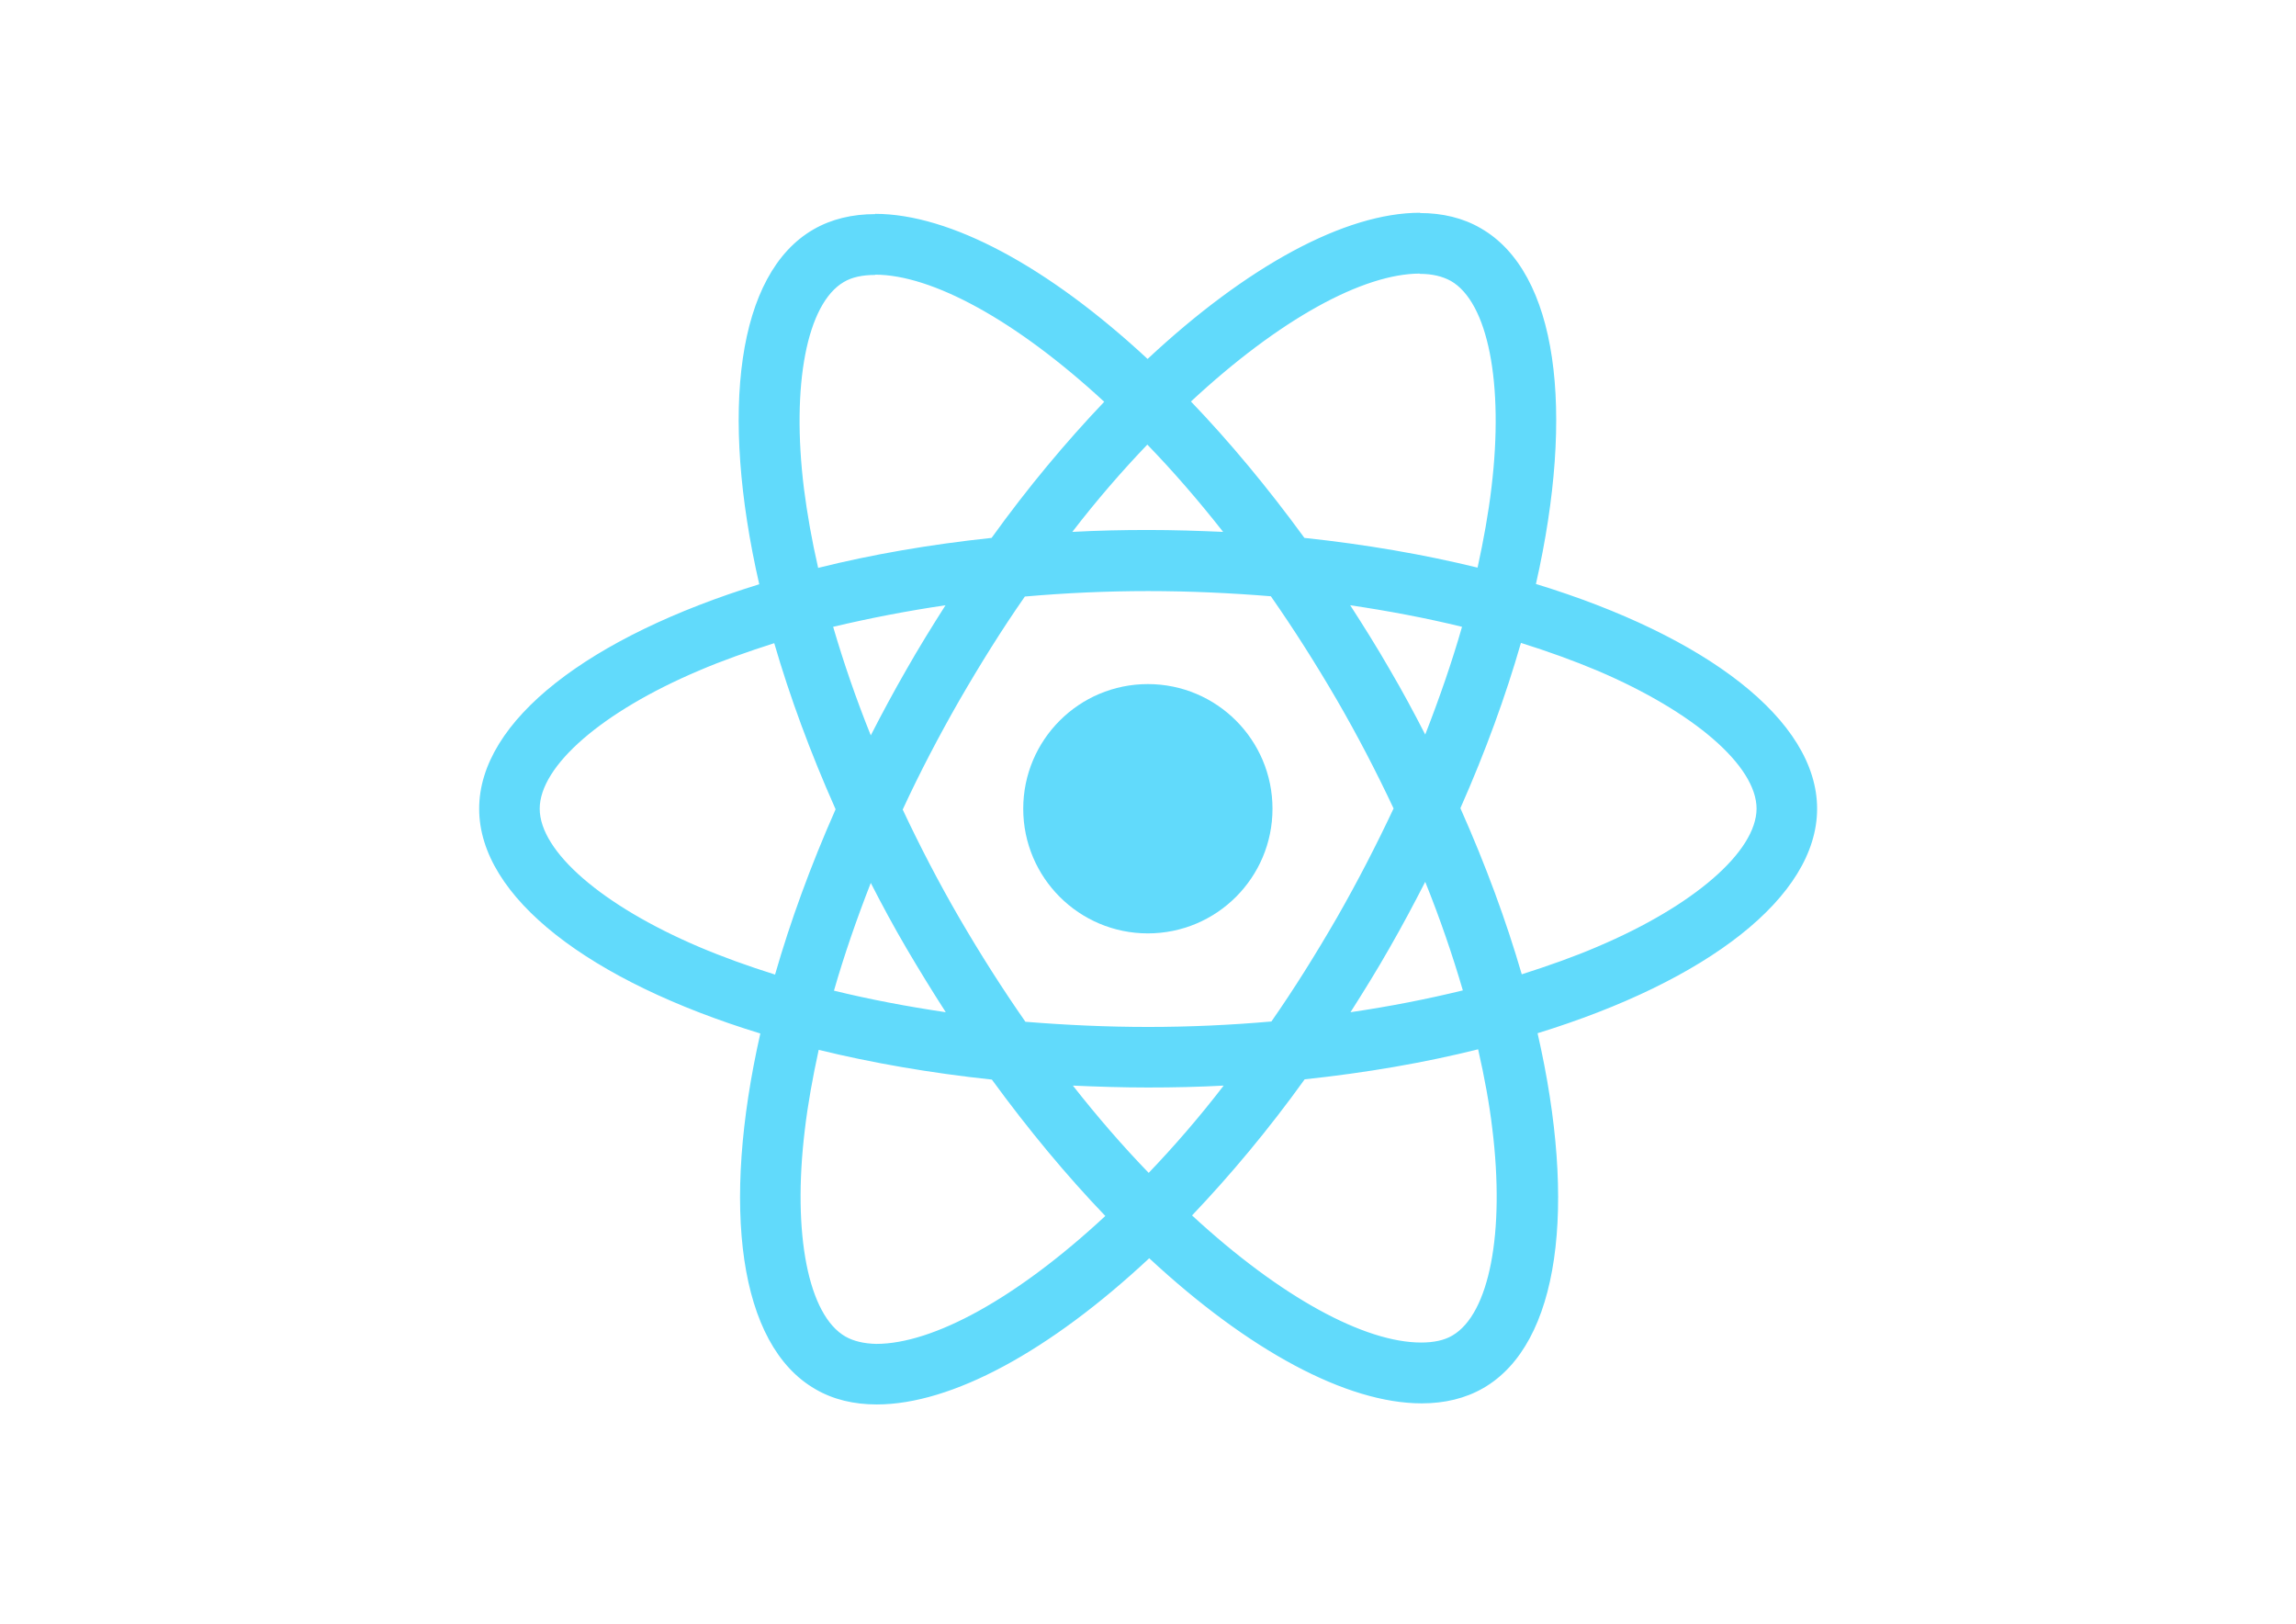
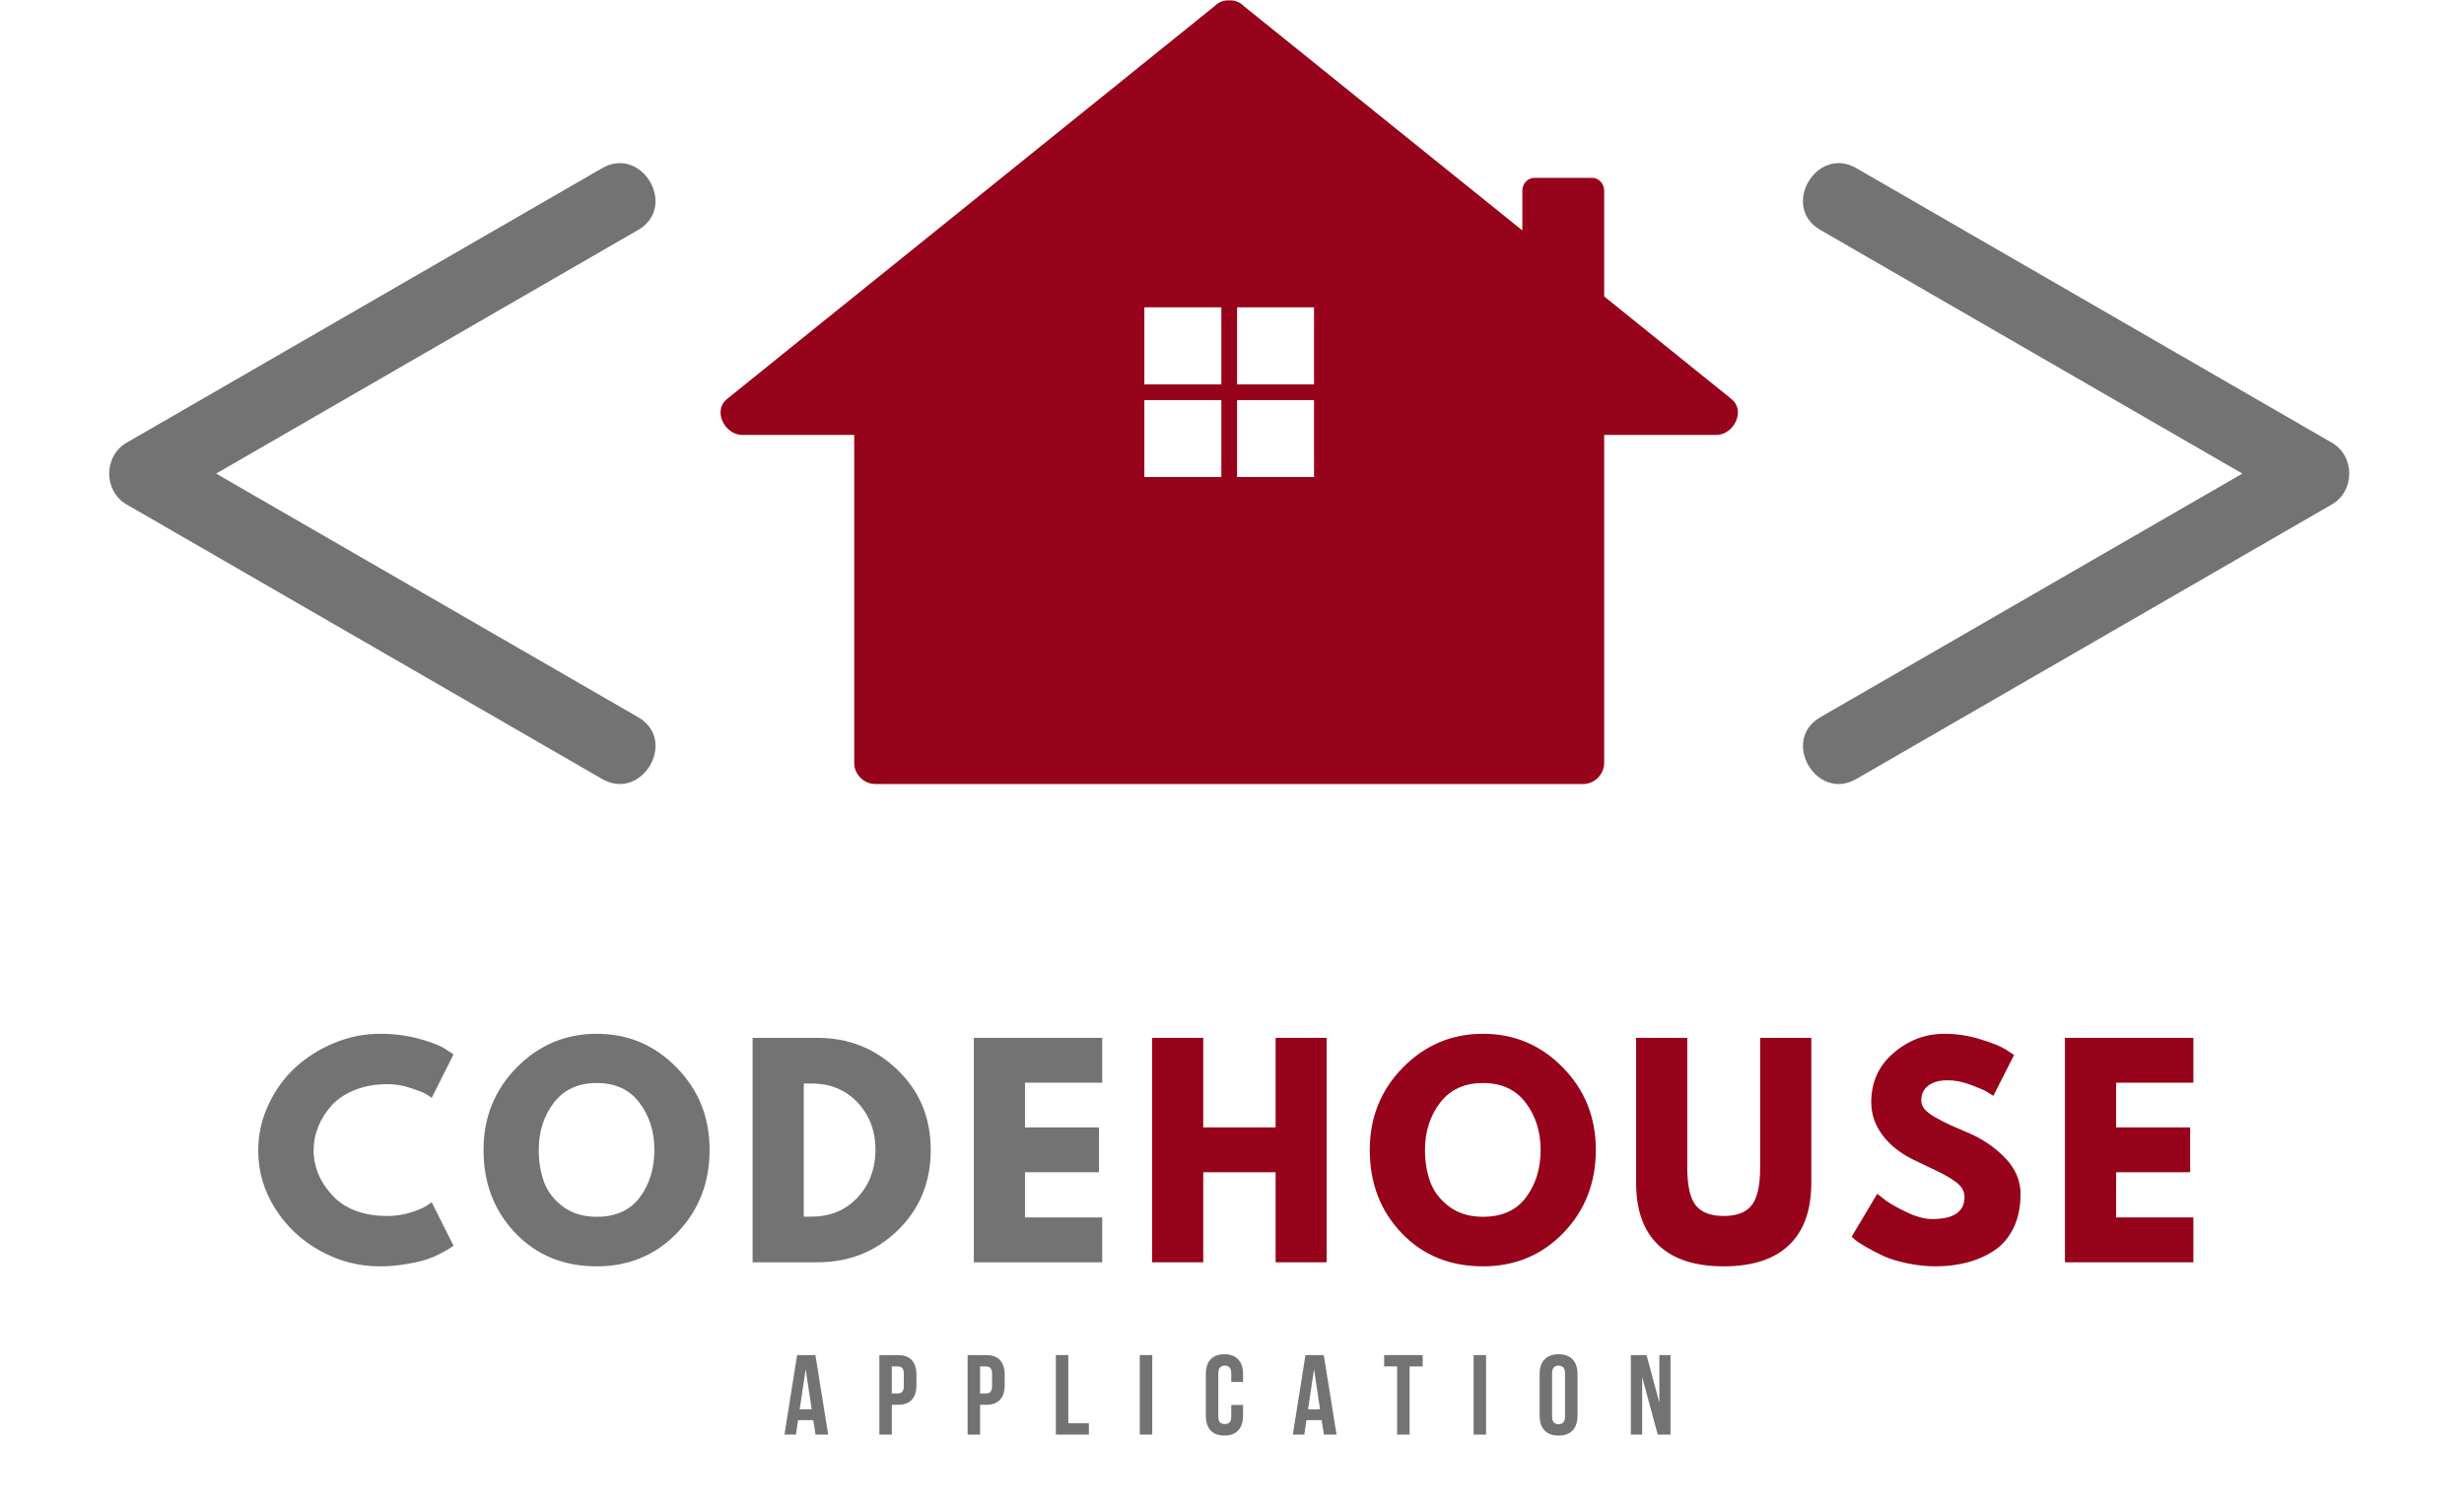
- <svg xmlns="http://www.w3.org/2000/svg" viewBox="0 0 841.9 595.3">
-   <g fill="#61DAFB">
-     <path d="M666.3 296.5c0-32.5-40.7-63.3-103.1-82.4 14.4-63.6 8-114.2-20.2-130.4-6.5-3.8-14.1-5.6-22.4-5.6v22.3c4.6 0 8.3.9 11.4 2.6 13.6 7.8 19.5 37.5 14.9 75.7-1.1 9.4-2.9 19.3-5.1 29.4-19.6-4.8-41-8.5-63.5-10.9-13.5-18.5-27.5-35.3-41.6-50 32.6-30.3 63.2-46.9 84-46.9V78c-27.5 0-63.5 19.6-99.9 53.6-36.4-33.8-72.4-53.2-99.9-53.2v22.3c20.7 0 51.4 16.5 84 46.6-14 14.7-28 31.4-41.3 49.9-22.6 2.4-44 6.1-63.6 11-2.3-10-4-19.7-5.2-29-4.7-38.2 1.1-67.9 14.6-75.8 3-1.8 6.9-2.6 11.5-2.6V78.5c-8.4 0-16 1.8-22.6 5.6-28.1 16.2-34.4 66.7-19.9 130.1-62.2 19.2-102.7 49.9-102.7 82.3 0 32.5 40.7 63.3 103.1 82.4-14.4 63.6-8 114.2 20.2 130.4 6.5 3.8 14.1 5.6 22.5 5.6 27.5 0 63.5-19.6 99.9-53.6 36.4 33.8 72.4 53.2 99.9 53.2 8.4 0 16-1.8 22.6-5.6 28.1-16.2 34.4-66.7 19.9-130.1 62-19.1 102.5-49.9 102.5-82.3zm-130.2-66.7c-3.7 12.9-8.3 26.2-13.5 39.5-4.1-8-8.4-16-13.1-24-4.6-8-9.5-15.8-14.4-23.4 14.2 2.1 27.9 4.7 41 7.9zm-45.8 106.5c-7.8 13.5-15.8 26.3-24.1 38.2-14.9 1.3-30 2-45.2 2-15.1 0-30.2-.7-45-1.9-8.3-11.9-16.4-24.6-24.2-38-7.6-13.1-14.5-26.4-20.8-39.8 6.2-13.4 13.2-26.8 20.7-39.9 7.8-13.5 15.8-26.3 24.1-38.2 14.9-1.3 30-2 45.2-2 15.1 0 30.2.7 45 1.9 8.3 11.9 16.4 24.6 24.2 38 7.6 13.1 14.5 26.4 20.8 39.8-6.3 13.4-13.2 26.8-20.7 39.9zm32.3-13c5.4 13.4 10 26.8 13.8 39.8-13.1 3.2-26.9 5.9-41.2 8 4.9-7.7 9.8-15.6 14.4-23.7 4.6-8 8.9-16.1 13-24.1zM421.2 430c-9.3-9.6-18.6-20.3-27.8-32 9 .4 18.2.7 27.5.7 9.4 0 18.7-.2 27.8-.7-9 11.7-18.3 22.4-27.5 32zm-74.4-58.9c-14.2-2.1-27.9-4.7-41-7.9 3.7-12.9 8.3-26.2 13.5-39.5 4.1 8 8.4 16 13.1 24 4.7 8 9.5 15.8 14.4 23.4zM420.7 163c9.3 9.6 18.6 20.3 27.8 32-9-.4-18.2-.7-27.5-.7-9.4 0-18.7.2-27.8.7 9-11.7 18.3-22.4 27.5-32zm-74 58.9c-4.9 7.7-9.8 15.6-14.4 23.7-4.6 8-8.9 16-13 24-5.4-13.4-10-26.8-13.8-39.8 13.1-3.1 26.9-5.8 41.2-7.9zm-90.5 125.2c-35.4-15.1-58.3-34.9-58.3-50.6 0-15.7 22.9-35.6 58.3-50.6 8.6-3.7 18-7 27.7-10.1 5.7 19.6 13.2 40 22.5 60.9-9.2 20.8-16.6 41.1-22.2 60.6-9.9-3.1-19.3-6.5-28-10.2zM310 490c-13.6-7.8-19.5-37.5-14.9-75.7 1.1-9.4 2.9-19.3 5.1-29.4 19.6 4.8 41 8.5 63.5 10.9 13.5 18.5 27.5 35.3 41.6 50-32.6 30.3-63.2 46.9-84 46.9-4.5-.1-8.3-1-11.3-2.7zm237.2-76.2c4.7 38.2-1.1 67.9-14.6 75.8-3 1.8-6.9 2.6-11.5 2.6-20.7 0-51.4-16.5-84-46.6 14-14.7 28-31.4 41.3-49.9 22.6-2.4 44-6.1 63.6-11 2.3 10.1 4.1 19.8 5.2 29.1zm38.5-66.7c-8.6 3.7-18 7-27.7 10.1-5.7-19.6-13.2-40-22.5-60.9 9.2-20.8 16.6-41.1 22.2-60.6 9.9 3.1 19.3 6.5 28.1 10.2 35.4 15.1 58.3 34.9 58.3 50.6-.1 15.7-23 35.6-58.4 50.6zM320.8 78.4z" />
-     <circle cx="420.9" cy="296.5" r="45.7" />
-     <path d="M520.5 78.1z" />
+ <svg xmlns="http://www.w3.org/2000/svg" width="317" zoomAndPan="magnify" viewBox="0 0 237.75 145.5" height="194" preserveAspectRatio="xMidYMid meet" version="1.0">
+   <defs>
+     <g />
+   </defs>
+   <path fill="#737373" d="M 61.578 69.203 C 48.195 61.48 21.051 45.805 20.855 45.695 C 32.516 38.961 59.664 23.289 61.578 22.184 C 65.418 19.965 61.949 14 58.094 16.227 C 44.715 23.953 31.336 31.676 17.957 39.402 C 16.043 40.504 14.129 41.609 12.215 42.715 C 9.977 44.008 9.977 47.379 12.215 48.672 C 25.594 56.395 56.18 74.055 58.094 75.16 C 61.945 77.383 65.426 71.426 61.578 69.203 " fill-opacity="1" fill-rule="nonzero" />
+   <path fill="#737373" d="M 225 42.715 C 211.621 34.992 181.035 17.332 179.121 16.227 C 175.27 14.004 171.793 19.961 175.641 22.184 C 189.02 29.906 216.168 45.582 216.363 45.695 C 204.703 52.426 177.555 68.102 175.641 69.203 C 171.797 71.422 175.266 77.387 179.121 75.16 C 192.5 67.438 223.086 49.777 225 48.672 C 227.238 47.379 227.238 44.008 225 42.715 " fill-opacity="1" fill-rule="nonzero" />
+   <path fill="#96031a" d="M 126.789 37.086 L 119.367 37.086 L 119.367 29.652 L 126.789 29.652 Z M 126.789 46.031 L 119.367 46.031 L 119.367 38.602 L 126.789 38.602 Z M 110.418 46.031 L 110.418 38.602 L 117.848 38.602 L 117.848 46.031 Z M 110.418 29.652 L 117.848 29.652 L 117.848 37.086 L 110.418 37.086 Z M 167.051 38.488 C 162.961 35.191 158.875 31.898 154.785 28.602 L 154.785 18.395 C 154.785 17.715 154.266 17.16 153.621 17.16 L 148.059 17.16 C 147.41 17.16 146.891 17.715 146.891 18.395 L 146.891 22.234 C 143.449 19.461 140.004 16.684 136.551 13.91 C 131.055 9.48 125.551 5.043 120.047 0.613 C 119.629 0.184 119.117 0.012 118.609 0.035 C 118.102 0.012 117.586 0.184 117.168 0.613 C 106.996 8.801 96.828 16.992 86.668 25.191 C 81.164 29.621 75.656 34.047 70.164 38.488 C 68.715 39.645 69.961 41.965 71.605 41.965 L 82.422 41.965 L 82.422 73.613 C 82.422 74.723 83.359 75.648 84.473 75.648 L 152.746 75.648 C 153.855 75.648 154.785 74.723 154.785 73.613 L 154.785 41.965 L 165.613 41.965 C 167.258 41.965 168.5 39.645 167.051 38.488 " fill-opacity="1" fill-rule="nonzero" />
+   <g fill="#737373" fill-opacity="1">
+     <g transform="translate(24.30741, 121.795)">
+       <g>
+         <path d="M 13.094 -4.469 C 13.852 -4.469 14.586 -4.578 15.297 -4.797 C 16.004 -5.023 16.523 -5.242 16.859 -5.453 L 17.344 -5.797 L 19.453 -1.594 C 19.379 -1.539 19.281 -1.473 19.156 -1.391 C 19.039 -1.305 18.758 -1.145 18.312 -0.906 C 17.863 -0.664 17.383 -0.457 16.875 -0.281 C 16.375 -0.113 15.711 0.035 14.891 0.172 C 14.066 0.316 13.219 0.391 12.344 0.391 C 10.32 0.391 8.41 -0.102 6.609 -1.094 C 4.805 -2.082 3.352 -3.441 2.25 -5.172 C 1.156 -6.898 0.609 -8.77 0.609 -10.781 C 0.609 -12.312 0.93 -13.773 1.578 -15.172 C 2.223 -16.566 3.082 -17.766 4.156 -18.766 C 5.238 -19.766 6.492 -20.562 7.922 -21.156 C 9.359 -21.75 10.832 -22.047 12.344 -22.047 C 13.738 -22.047 15.023 -21.879 16.203 -21.547 C 17.391 -21.211 18.227 -20.879 18.719 -20.547 L 19.453 -20.062 L 17.344 -15.859 C 17.227 -15.961 17.047 -16.086 16.797 -16.234 C 16.555 -16.379 16.066 -16.57 15.328 -16.812 C 14.598 -17.062 13.852 -17.188 13.094 -17.188 C 11.906 -17.188 10.836 -16.992 9.891 -16.609 C 8.953 -16.223 8.207 -15.719 7.656 -15.094 C 7.102 -14.469 6.68 -13.789 6.391 -13.062 C 6.098 -12.332 5.953 -11.594 5.953 -10.844 C 5.953 -9.195 6.566 -7.723 7.797 -6.422 C 9.035 -5.117 10.801 -4.469 13.094 -4.469 Z M 13.094 -4.469 " />
+       </g>
+     </g>
+   </g>
+   <g fill="#737373" fill-opacity="1">
+     <g transform="translate(46.04612, 121.795)">
+       <g>
+         <path d="M 0.609 -10.844 C 0.609 -13.977 1.676 -16.629 3.812 -18.797 C 5.945 -20.961 8.52 -22.047 11.531 -22.047 C 14.551 -22.047 17.117 -20.961 19.234 -18.797 C 21.359 -16.641 22.422 -13.988 22.422 -10.844 C 22.422 -7.676 21.379 -5.008 19.297 -2.844 C 17.211 -0.688 14.625 0.391 11.531 0.391 C 8.352 0.391 5.738 -0.676 3.688 -2.812 C 1.633 -4.957 0.609 -7.633 0.609 -10.844 Z M 5.938 -10.844 C 5.938 -9.707 6.109 -8.672 6.453 -7.734 C 6.805 -6.797 7.422 -6.004 8.297 -5.359 C 9.172 -4.711 10.25 -4.391 11.531 -4.391 C 13.363 -4.391 14.75 -5.016 15.688 -6.266 C 16.625 -7.523 17.094 -9.051 17.094 -10.844 C 17.094 -12.613 16.613 -14.129 15.656 -15.391 C 14.707 -16.66 13.332 -17.297 11.531 -17.297 C 9.738 -17.297 8.359 -16.66 7.391 -15.391 C 6.422 -14.129 5.938 -12.613 5.938 -10.844 Z M 5.938 -10.844 " />
+       </g>
+     </g>
+   </g>
+   <g fill="#737373" fill-opacity="1">
+     <g transform="translate(71.04026, 121.795)">
+       <g>
+         <path d="M 1.578 -21.656 L 7.844 -21.656 C 10.852 -21.656 13.426 -20.625 15.562 -18.562 C 17.695 -16.508 18.766 -13.938 18.766 -10.844 C 18.766 -7.727 17.703 -5.141 15.578 -3.078 C 13.453 -1.023 10.875 0 7.844 0 L 1.578 0 Z M 6.516 -4.406 L 7.266 -4.406 C 9.066 -4.406 10.539 -5.016 11.688 -6.234 C 12.832 -7.453 13.414 -8.977 13.438 -10.812 C 13.438 -12.656 12.863 -14.188 11.719 -15.406 C 10.57 -16.633 9.086 -17.25 7.266 -17.25 L 6.516 -17.25 Z M 6.516 -4.406 " />
+       </g>
+     </g>
+   </g>
+   <g fill="#737373" fill-opacity="1">
+     <g transform="translate(92.38515, 121.795)">
+       <g>
+         <path d="M 13.969 -21.656 L 13.969 -17.328 L 6.516 -17.328 L 6.516 -13.016 L 13.656 -13.016 L 13.656 -8.688 L 6.516 -8.688 L 6.516 -4.328 L 13.969 -4.328 L 13.969 0 L 1.578 0 L 1.578 -21.656 Z M 13.969 -21.656 " />
+       </g>
+     </g>
+   </g>
+   <g fill="#96031a" fill-opacity="1">
+     <g transform="translate(109.5847, 121.795)">
+       <g>
+         <path d="M 6.516 -8.688 L 6.516 0 L 1.578 0 L 1.578 -21.656 L 6.516 -21.656 L 6.516 -13.016 L 13.5 -13.016 L 13.5 -21.656 L 18.422 -21.656 L 18.422 0 L 13.5 0 L 13.5 -8.688 Z M 6.516 -8.688 " />
+       </g>
+     </g>
+   </g>
+   <g fill="#96031a" fill-opacity="1">
+     <g transform="translate(131.5597, 121.795)">
+       <g>
+         <path d="M 0.609 -10.844 C 0.609 -13.977 1.676 -16.629 3.812 -18.797 C 5.945 -20.961 8.52 -22.047 11.531 -22.047 C 14.551 -22.047 17.117 -20.961 19.234 -18.797 C 21.359 -16.641 22.422 -13.988 22.422 -10.844 C 22.422 -7.676 21.379 -5.008 19.297 -2.844 C 17.211 -0.688 14.625 0.391 11.531 0.391 C 8.352 0.391 5.738 -0.676 3.688 -2.812 C 1.633 -4.957 0.609 -7.633 0.609 -10.844 Z M 5.938 -10.844 C 5.938 -9.707 6.109 -8.672 6.453 -7.734 C 6.805 -6.797 7.422 -6.004 8.297 -5.359 C 9.172 -4.711 10.25 -4.391 11.531 -4.391 C 13.363 -4.391 14.75 -5.016 15.688 -6.266 C 16.625 -7.523 17.094 -9.051 17.094 -10.844 C 17.094 -12.613 16.613 -14.129 15.656 -15.391 C 14.707 -16.66 13.332 -17.297 11.531 -17.297 C 9.738 -17.297 8.359 -16.66 7.391 -15.391 C 6.422 -14.129 5.938 -12.613 5.938 -10.844 Z M 5.938 -10.844 " />
+       </g>
+     </g>
+   </g>
+   <g fill="#96031a" fill-opacity="1">
+     <g transform="translate(156.5538, 121.795)">
+       <g>
+         <path d="M 18.219 -21.656 L 18.219 -7.688 C 18.219 -5.031 17.5 -3.02 16.062 -1.656 C 14.625 -0.289 12.523 0.391 9.766 0.391 C 7.004 0.391 4.906 -0.289 3.469 -1.656 C 2.031 -3.02 1.312 -5.031 1.312 -7.688 L 1.312 -21.656 L 6.25 -21.656 L 6.25 -9.141 C 6.25 -7.391 6.523 -6.172 7.078 -5.484 C 7.629 -4.805 8.523 -4.469 9.766 -4.469 C 11.004 -4.469 11.898 -4.805 12.453 -5.484 C 13.004 -6.172 13.281 -7.391 13.281 -9.141 L 13.281 -21.656 Z M 18.219 -21.656 " />
+       </g>
+     </g>
+   </g>
+   <g fill="#96031a" fill-opacity="1">
+     <g transform="translate(178.0562, 121.795)">
+       <g>
+         <path d="M 9.562 -22.047 C 10.727 -22.047 11.867 -21.875 12.984 -21.531 C 14.109 -21.195 14.941 -20.863 15.484 -20.531 L 16.281 -20 L 14.281 -16.062 C 14.125 -16.164 13.906 -16.301 13.625 -16.469 C 13.344 -16.633 12.816 -16.859 12.047 -17.141 C 11.273 -17.422 10.555 -17.562 9.891 -17.562 C 9.066 -17.562 8.43 -17.383 7.984 -17.031 C 7.547 -16.688 7.328 -16.219 7.328 -15.625 C 7.328 -15.32 7.43 -15.039 7.641 -14.781 C 7.848 -14.531 8.203 -14.258 8.703 -13.969 C 9.211 -13.688 9.66 -13.457 10.047 -13.281 C 10.43 -13.102 11.031 -12.844 11.844 -12.5 C 13.238 -11.906 14.43 -11.094 15.422 -10.062 C 16.41 -9.039 16.906 -7.883 16.906 -6.594 C 16.906 -5.344 16.68 -4.254 16.234 -3.328 C 15.785 -2.398 15.172 -1.676 14.391 -1.156 C 13.617 -0.633 12.758 -0.25 11.812 0 C 10.863 0.258 9.836 0.391 8.734 0.391 C 7.797 0.391 6.867 0.289 5.953 0.094 C 5.047 -0.094 4.285 -0.328 3.672 -0.609 C 3.055 -0.898 2.504 -1.188 2.016 -1.469 C 1.523 -1.75 1.164 -1.984 0.938 -2.172 L 0.609 -2.469 L 3.078 -6.609 C 3.285 -6.441 3.57 -6.219 3.938 -5.938 C 4.301 -5.664 4.953 -5.301 5.891 -4.844 C 6.828 -4.395 7.656 -4.172 8.375 -4.172 C 10.457 -4.172 11.5 -4.879 11.5 -6.297 C 11.5 -6.598 11.422 -6.875 11.266 -7.125 C 11.117 -7.375 10.859 -7.625 10.484 -7.875 C 10.109 -8.133 9.773 -8.336 9.484 -8.484 C 9.203 -8.641 8.734 -8.867 8.078 -9.172 C 7.422 -9.484 6.93 -9.719 6.609 -9.875 C 5.297 -10.52 4.281 -11.328 3.562 -12.297 C 2.852 -13.266 2.5 -14.312 2.5 -15.438 C 2.5 -17.375 3.211 -18.957 4.641 -20.188 C 6.078 -21.426 7.719 -22.047 9.562 -22.047 Z M 9.562 -22.047 " />
+       </g>
+     </g>
+   </g>
+   <g fill="#96031a" fill-opacity="1">
+     <g transform="translate(197.6684, 121.795)">
+       <g>
+         <path d="M 13.969 -21.656 L 13.969 -17.328 L 6.516 -17.328 L 6.516 -13.016 L 13.656 -13.016 L 13.656 -8.688 L 6.516 -8.688 L 6.516 -4.328 L 13.969 -4.328 L 13.969 0 L 1.578 0 L 1.578 -21.656 Z M 13.969 -21.656 " />
+       </g>
+     </g>
+   </g>
+   <g fill="#737373" fill-opacity="1">
+     <g transform="translate(75.56783, 138.4192)">
+       <g>
+         <path d="M 4.344 0 L 3.125 0 L 2.906 -1.391 L 1.438 -1.391 L 1.234 0 L 0.125 0 L 1.344 -7.672 L 3.109 -7.672 Z M 1.594 -2.438 L 2.75 -2.438 L 2.172 -6.312 Z M 1.594 -2.438 " />
+       </g>
+     </g>
+   </g>
+   <g fill="#737373" fill-opacity="1">
+     <g transform="translate(84.41131, 138.4192)">
+       <g>
+         <path d="M 2.219 -7.672 C 2.82 -7.672 3.27 -7.508 3.562 -7.188 C 3.863 -6.863 4.016 -6.391 4.016 -5.766 L 4.016 -4.781 C 4.016 -4.156 3.863 -3.68 3.562 -3.359 C 3.27 -3.035 2.82 -2.875 2.219 -2.875 L 1.641 -2.875 L 1.641 0 L 0.438 0 L 0.438 -7.672 Z M 1.641 -6.578 L 1.641 -3.969 L 2.219 -3.969 C 2.406 -3.969 2.547 -4.02 2.641 -4.125 C 2.742 -4.227 2.797 -4.422 2.797 -4.703 L 2.797 -5.844 C 2.797 -6.125 2.742 -6.316 2.641 -6.422 C 2.547 -6.523 2.406 -6.578 2.219 -6.578 Z M 1.641 -6.578 " />
+       </g>
+     </g>
+   </g>
+   <g fill="#737373" fill-opacity="1">
+     <g transform="translate(92.92616, 138.4192)">
+       <g>
+         <path d="M 2.219 -7.672 C 2.82 -7.672 3.27 -7.508 3.562 -7.188 C 3.863 -6.863 4.016 -6.391 4.016 -5.766 L 4.016 -4.781 C 4.016 -4.156 3.863 -3.68 3.562 -3.359 C 3.27 -3.035 2.82 -2.875 2.219 -2.875 L 1.641 -2.875 L 1.641 0 L 0.438 0 L 0.438 -7.672 Z M 1.641 -6.578 L 1.641 -3.969 L 2.219 -3.969 C 2.406 -3.969 2.547 -4.02 2.641 -4.125 C 2.742 -4.227 2.797 -4.422 2.797 -4.703 L 2.797 -5.844 C 2.797 -6.125 2.742 -6.316 2.641 -6.422 C 2.547 -6.523 2.406 -6.578 2.219 -6.578 Z M 1.641 -6.578 " />
+       </g>
+     </g>
+   </g>
+   <g fill="#737373" fill-opacity="1">
+     <g transform="translate(101.441, 138.4192)">
+       <g>
+         <path d="M 0.438 -7.672 L 1.641 -7.672 L 1.641 -1.094 L 3.625 -1.094 L 3.625 0 L 0.438 0 Z M 0.438 -7.672 " />
+       </g>
+     </g>
+   </g>
+   <g fill="#737373" fill-opacity="1">
+     <g transform="translate(109.5396, 138.4192)">
+       <g>
+         <path d="M 0.438 -7.672 L 1.641 -7.672 L 1.641 0 L 0.438 0 Z M 0.438 -7.672 " />
+       </g>
+     </g>
+   </g>
+   <g fill="#737373" fill-opacity="1">
+     <g transform="translate(116.0059, 138.4192)">
+       <g>
+         <path d="M 3.938 -2.859 L 3.938 -1.844 C 3.938 -1.219 3.781 -0.738 3.469 -0.406 C 3.164 -0.07 2.723 0.094 2.141 0.094 C 1.547 0.094 1.098 -0.07 0.797 -0.406 C 0.492 -0.738 0.344 -1.219 0.344 -1.844 L 0.344 -5.828 C 0.344 -6.453 0.492 -6.926 0.797 -7.25 C 1.098 -7.582 1.547 -7.75 2.141 -7.75 C 2.723 -7.75 3.164 -7.582 3.469 -7.25 C 3.781 -6.926 3.938 -6.453 3.938 -5.828 L 3.938 -5.078 L 2.797 -5.078 L 2.797 -5.906 C 2.797 -6.176 2.738 -6.367 2.625 -6.484 C 2.508 -6.598 2.359 -6.656 2.172 -6.656 C 1.984 -6.656 1.832 -6.598 1.719 -6.484 C 1.602 -6.367 1.547 -6.176 1.547 -5.906 L 1.547 -1.766 C 1.547 -1.484 1.602 -1.285 1.719 -1.172 C 1.832 -1.066 1.984 -1.016 2.172 -1.016 C 2.359 -1.016 2.508 -1.066 2.625 -1.172 C 2.738 -1.285 2.797 -1.484 2.797 -1.766 L 2.797 -2.859 Z M 3.938 -2.859 " />
+       </g>
+     </g>
+   </g>
+   <g fill="#737373" fill-opacity="1">
+     <g transform="translate(124.6194, 138.4192)">
+       <g>
+         <path d="M 4.344 0 L 3.125 0 L 2.906 -1.391 L 1.438 -1.391 L 1.234 0 L 0.125 0 L 1.344 -7.672 L 3.109 -7.672 Z M 1.594 -2.438 L 2.75 -2.438 L 2.172 -6.312 Z M 1.594 -2.438 " />
+       </g>
+     </g>
+   </g>
+   <g fill="#737373" fill-opacity="1">
+     <g transform="translate(133.4629, 138.4192)">
+       <g>
+         <path d="M 0.094 -7.672 L 3.812 -7.672 L 3.812 -6.578 L 2.547 -6.578 L 2.547 0 L 1.344 0 L 1.344 -6.578 L 0.094 -6.578 Z M 0.094 -7.672 " />
+       </g>
+     </g>
+   </g>
+   <g fill="#737373" fill-opacity="1">
+     <g transform="translate(141.7477, 138.4192)">
+       <g>
+         <path d="M 0.438 -7.672 L 1.641 -7.672 L 1.641 0 L 0.438 0 Z M 0.438 -7.672 " />
+       </g>
+     </g>
+   </g>
+   <g fill="#737373" fill-opacity="1">
+     <g transform="translate(148.214, 138.4192)">
+       <g>
+         <path d="M 1.547 -1.766 C 1.547 -1.484 1.602 -1.285 1.719 -1.172 C 1.832 -1.055 1.984 -1 2.172 -1 C 2.359 -1 2.508 -1.055 2.625 -1.172 C 2.738 -1.285 2.797 -1.484 2.797 -1.766 L 2.797 -5.906 C 2.797 -6.176 2.738 -6.367 2.625 -6.484 C 2.508 -6.598 2.359 -6.656 2.172 -6.656 C 1.984 -6.656 1.832 -6.598 1.719 -6.484 C 1.602 -6.367 1.547 -6.176 1.547 -5.906 Z M 0.344 -5.828 C 0.344 -6.453 0.5 -6.926 0.812 -7.25 C 1.125 -7.582 1.578 -7.75 2.172 -7.75 C 2.766 -7.75 3.219 -7.582 3.531 -7.25 C 3.844 -6.926 4 -6.453 4 -5.828 L 4 -1.844 C 4 -1.219 3.844 -0.738 3.531 -0.406 C 3.219 -0.07 2.766 0.094 2.172 0.094 C 1.578 0.094 1.125 -0.07 0.812 -0.406 C 0.5 -0.738 0.344 -1.219 0.344 -1.844 Z M 0.344 -5.828 " />
+       </g>
+     </g>
+   </g>
+   <g fill="#737373" fill-opacity="1">
+     <g transform="translate(156.937, 138.4192)">
+       <g>
+         <path d="M 1.516 -5.547 L 1.516 0 L 0.422 0 L 0.422 -7.672 L 1.938 -7.672 L 3.172 -3.078 L 3.172 -7.672 L 4.25 -7.672 L 4.25 0 L 3.016 0 Z M 1.516 -5.547 " />
+       </g>
+     </g>
  </g>
</svg>
